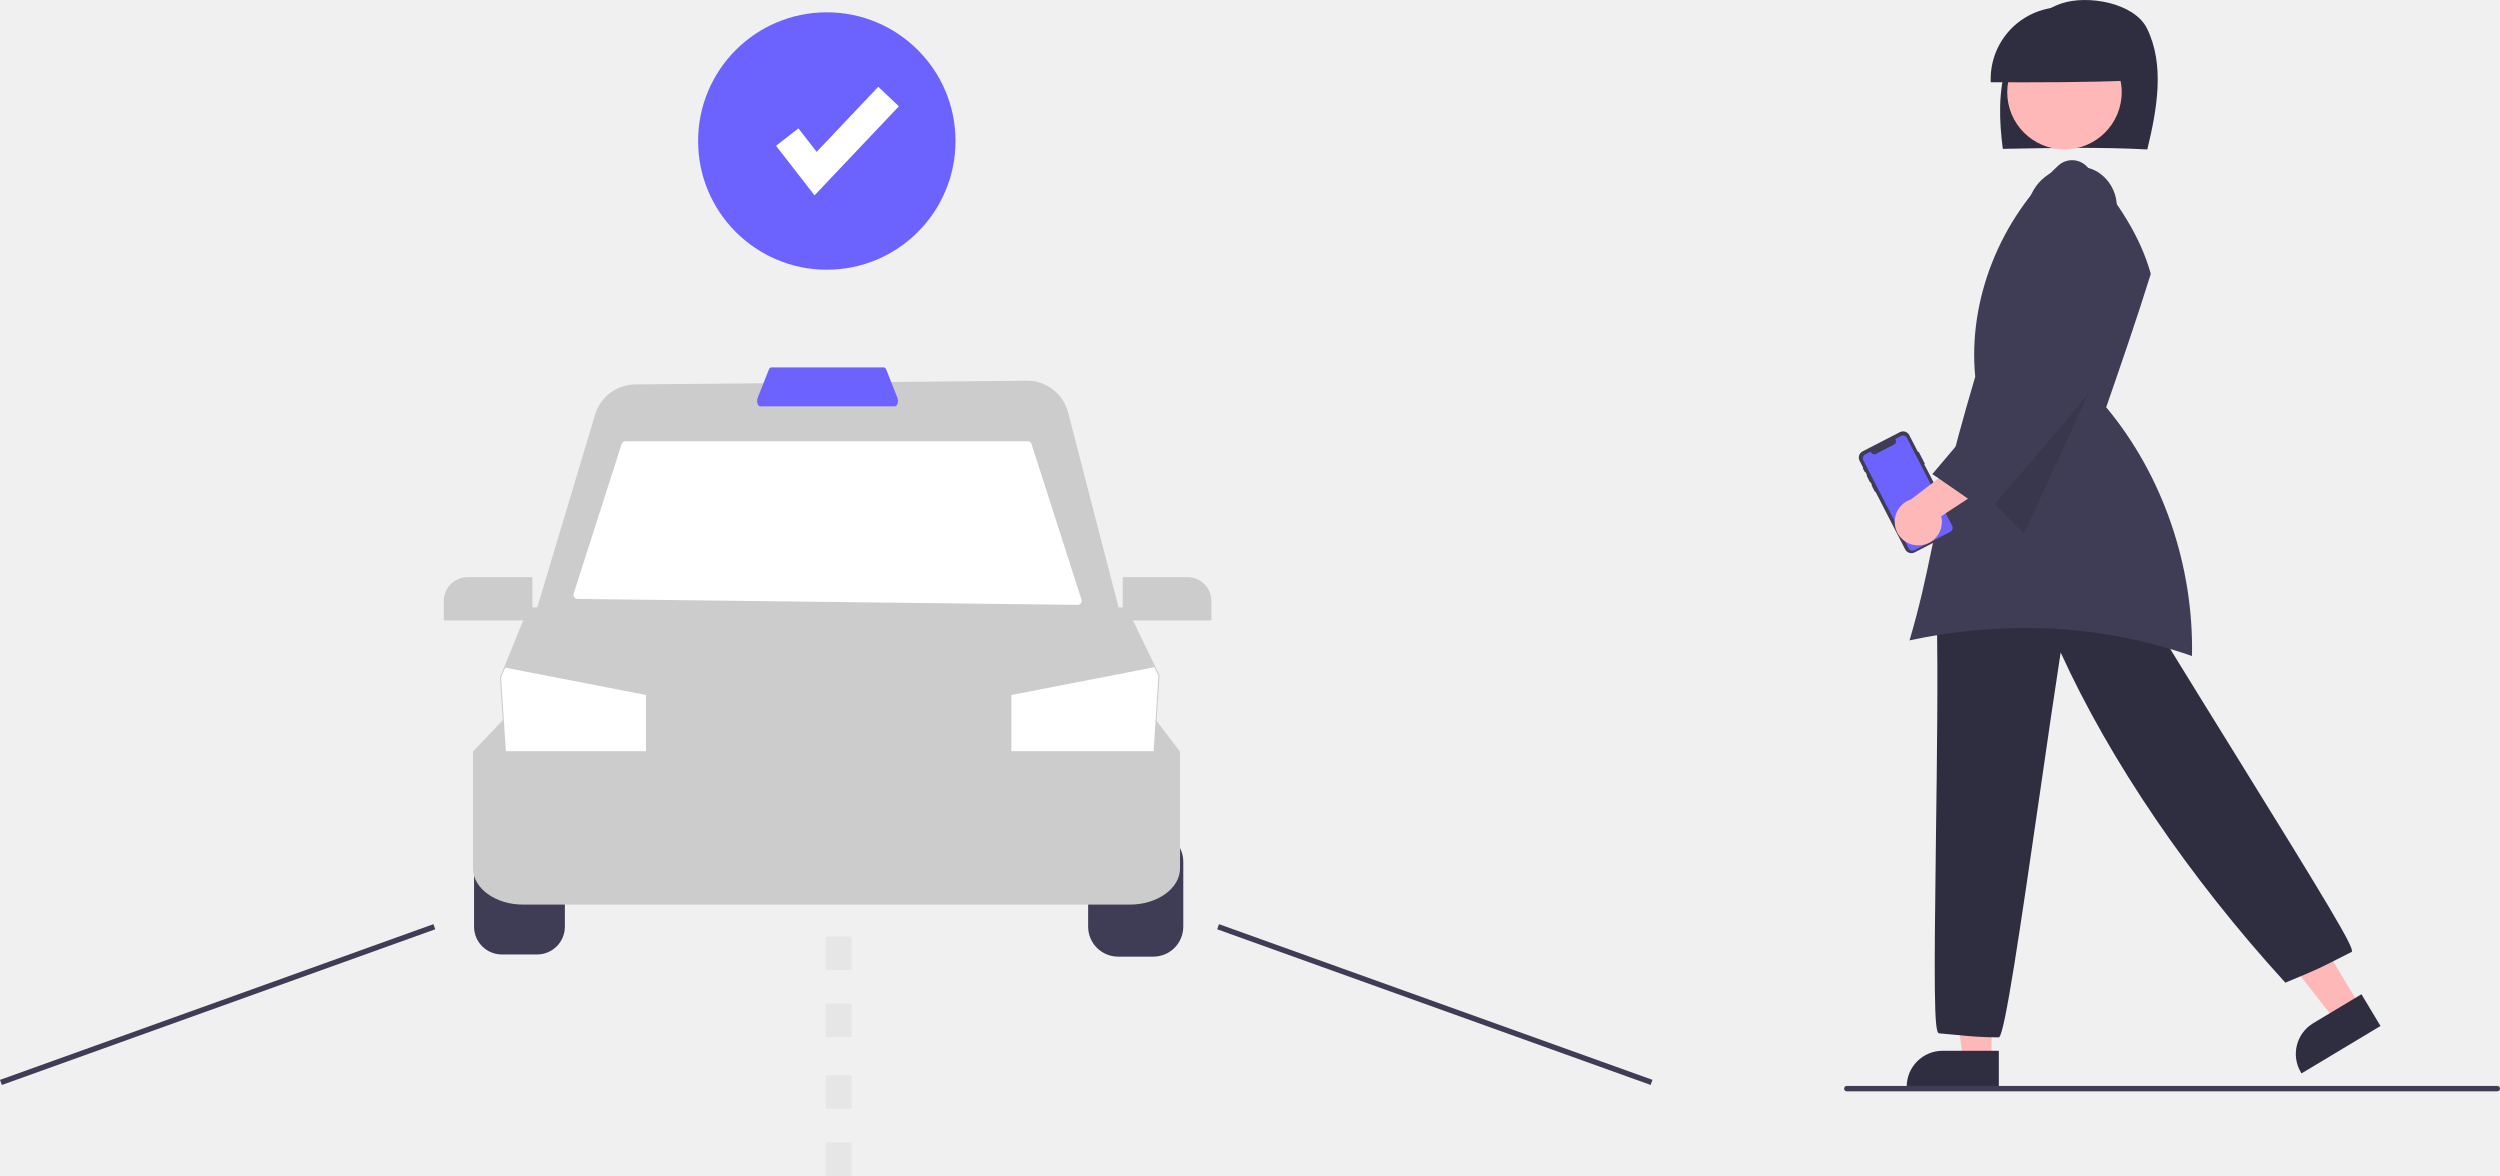
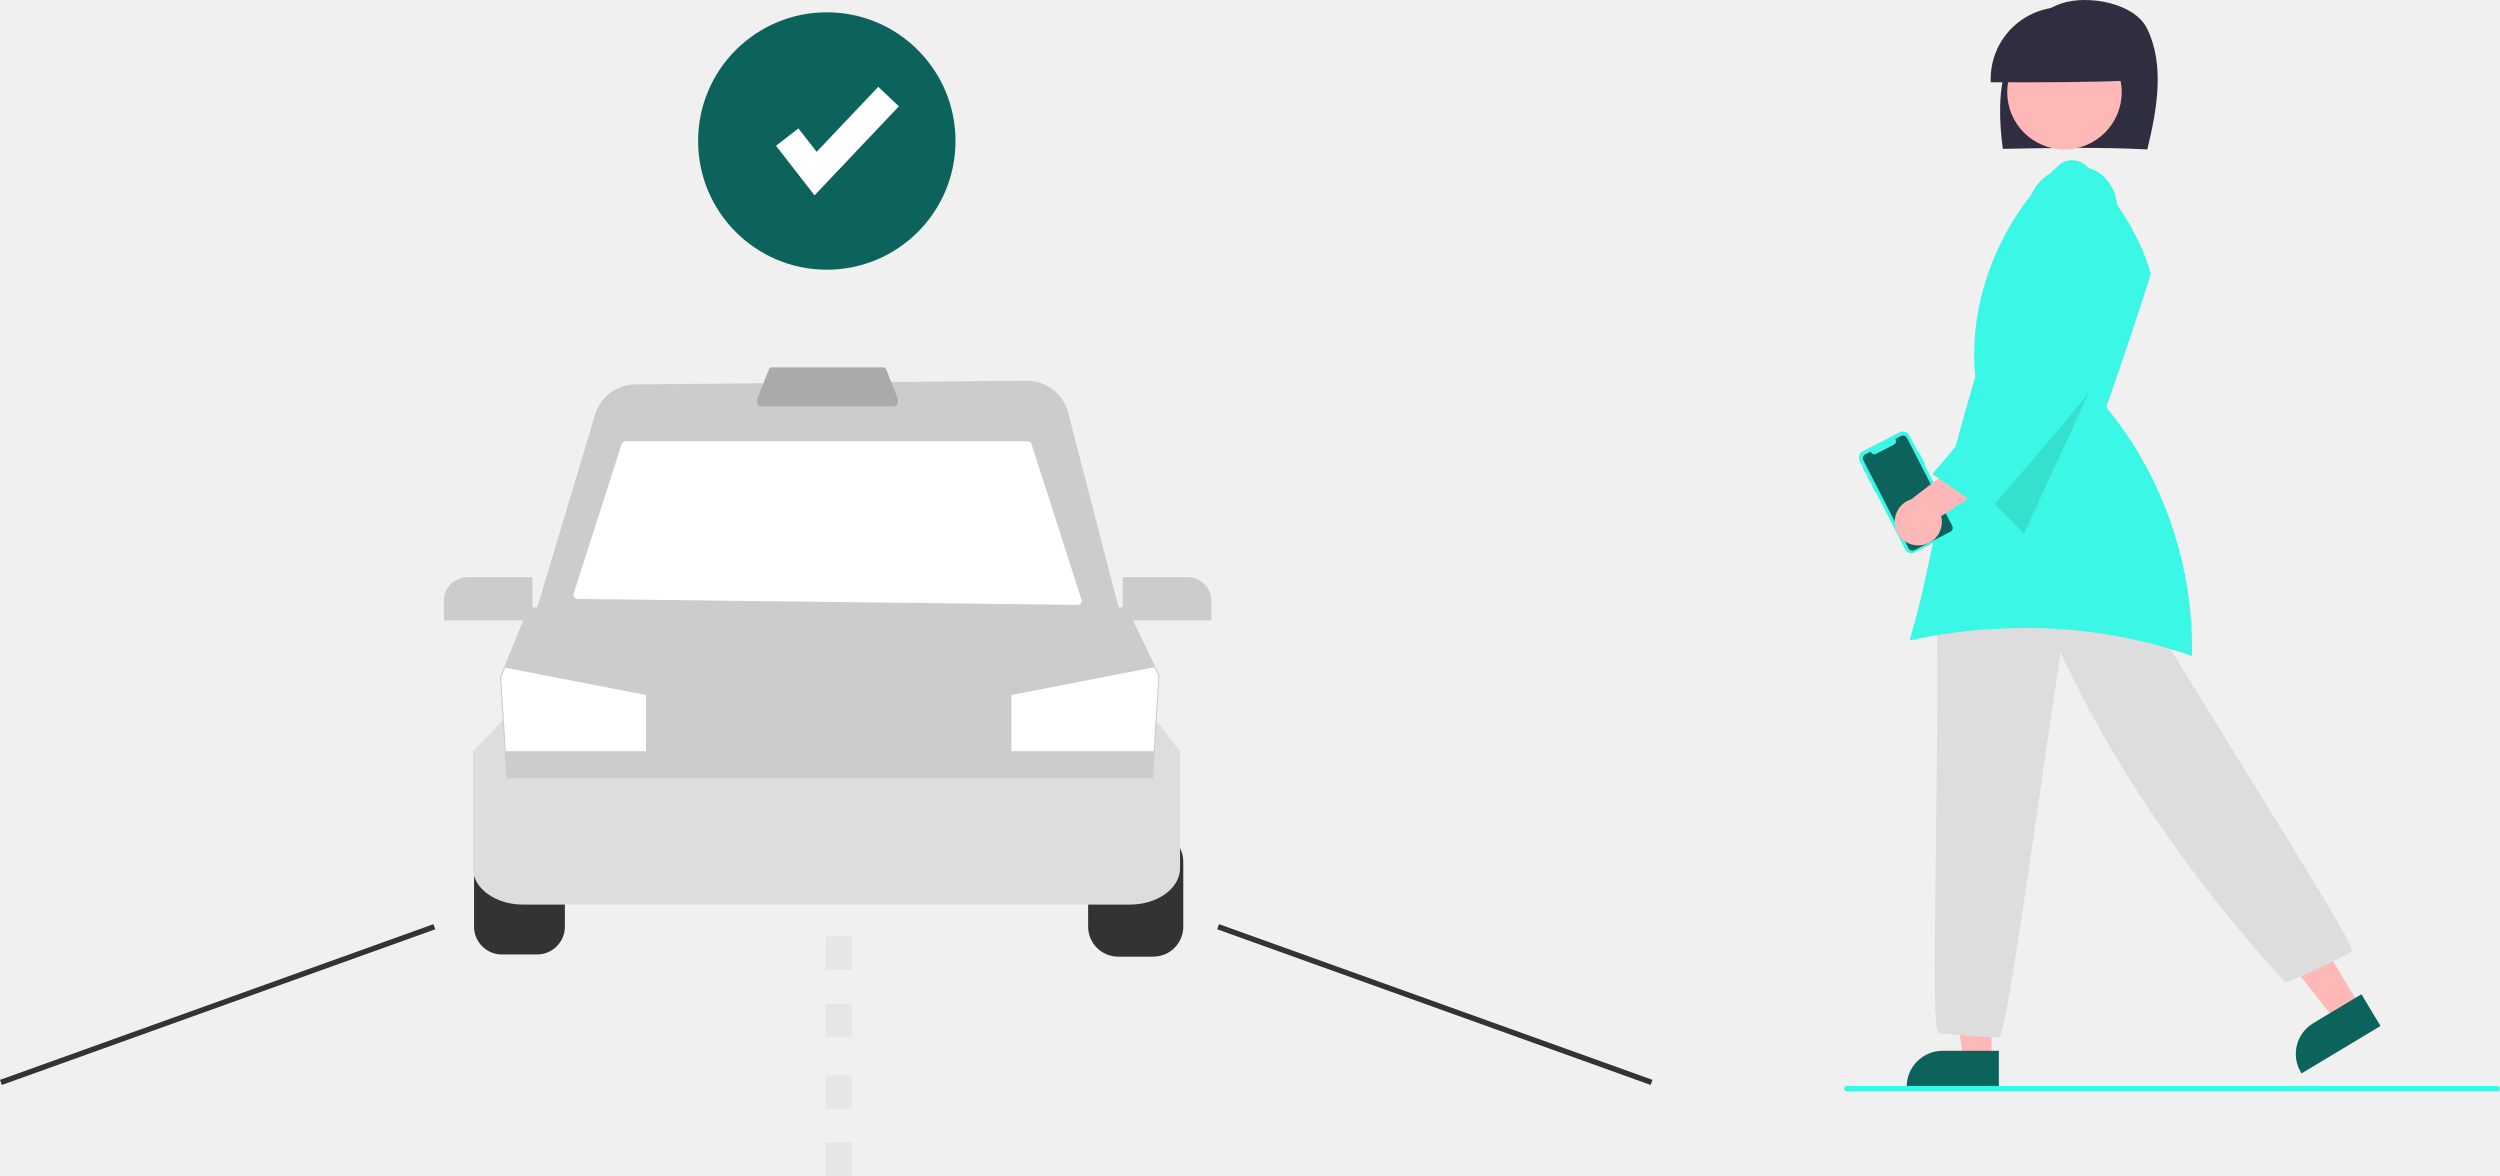
<svg xmlns="http://www.w3.org/2000/svg" data-name="Layer 1" width="918.582" height="432.051" viewBox="0 0 918.582 432.051">
-   <path d="M325.101,540.375a10.221,10.221,0,0,0-10.21,10.21v23.886a10.221,10.221,0,0,0,10.21,10.21h12.95a10.221,10.221,0,0,0,10.21-10.21V550.585a10.221,10.221,0,0,0-10.21-10.21Z" transform="translate(-140.7089 -233.9747)" fill="#3f3d56" />
-   <path d="M564.482,585.475H551.532a11.017,11.017,0,0,1-11.004-11.004V550.585a11.017,11.017,0,0,1,11.004-11.004h12.95a11.017,11.017,0,0,1,11.004,11.004v23.886A11.017,11.017,0,0,1,564.482,585.475Z" transform="translate(-140.7089 -233.9747)" fill="#3f3d56" />
-   <path d="M555.889,566.35H332.899c-10.148,0-18.405-5.983-18.405-13.337V510.134l11.068-11.656H565.379l8.915,11.681v42.855C574.294,560.367,566.038,566.35,555.889,566.35Z" transform="translate(-140.7089 -233.9747)" fill="#ccc" />
+   <path d="M325.101,540.375a10.221,10.221,0,0,0-10.21,10.21v23.886a10.221,10.221,0,0,0,10.21,10.21h12.95a10.221,10.221,0,0,0,10.21-10.21V550.585a10.221,10.221,0,0,0-10.21-10.21Z" transform="translate(-140.7089 -233.9747)" fill="#333" />
+   <path d="M564.482,585.475H551.532a11.017,11.017,0,0,1-11.004-11.004V550.585a11.017,11.017,0,0,1,11.004-11.004h12.95a11.017,11.017,0,0,1,11.004,11.004v23.886A11.017,11.017,0,0,1,564.482,585.475Z" transform="translate(-140.7089 -233.9747)" fill="#333" />
+   <path d="M555.889,566.35H332.899c-10.148,0-18.405-5.983-18.405-13.337V510.134l11.068-11.656H565.379l8.915,11.681v42.855C574.294,560.367,566.038,566.35,555.889,566.35Z" transform="translate(-140.7089 -233.9747)" fill="#ddd" />
  <path d="M564.338,519.929H326.834L324.42,482.92l1.536-3.787,8.928-21.969H554.681l12.071,24.947Z" transform="translate(-140.7089 -233.9747)" fill="#ccc" />
  <polygon points="425.64 248.216 423.868 276.023 371.614 276.023 371.614 255.366 424.154 245.149 425.64 248.216" fill="#fff" />
  <polygon points="237.345 255.366 237.345 276.023 185.877 276.023 184.113 249.01 185.615 245.308 237.345 255.366" fill="#fff" />
  <path d="M553.356,463.52h-217.15l23.161-77.202a15.495,15.495,0,0,1,14.763-11.093l143.811-1.37a15.564,15.564,0,0,1,15.219,11.665Z" transform="translate(-140.7089 -233.9747)" fill="#ccc" />
  <path d="M536.639,456.22,352.887,454.041a1.485,1.485,0,0,1-1.396-1.938l17.616-54.96a1.485,1.485,0,0,1,1.414-1.032H518.316a1.485,1.485,0,0,1,1.414,1.031l18.341,57.139A1.485,1.485,0,0,1,536.639,456.22Z" transform="translate(-140.7089 -233.9747)" fill="#fff" />
-   <path d="M469.545,383.276h-49.528c-.417,0-.796-.411-.988-1.073a3.339,3.339,0,0,1,.079-2.059l4.084-10.328c.208-.526.548-.841.909-.841h41.36c.361,0,.701.314.909.841l4.084,10.328a3.339,3.339,0,0,1,.079,2.059C470.341,382.865,469.962,383.276,469.545,383.276Z" transform="translate(-140.7089 -233.9747)" fill="#6c63ff" />
+   <path d="M469.545,383.276h-49.528c-.417,0-.796-.411-.988-1.073a3.339,3.339,0,0,1,.079-2.059l4.084-10.328c.208-.526.548-.841.909-.841h41.36c.361,0,.701.314.909.841l4.084,10.328a3.339,3.339,0,0,1,.079,2.059C470.341,382.865,469.962,383.276,469.545,383.276Z" transform="translate(-140.7089 -233.9747)" fill="#aaa" />
  <path d="M336.342,461.931H303.768v-7.16a8.74,8.74,0,0,1,8.73-8.73h23.844Z" transform="translate(-140.7089 -233.9747)" fill="#ccc" />
  <path d="M585.814,461.931H553.24V446.041h23.844a8.74,8.74,0,0,1,8.73,8.73Z" transform="translate(-140.7089 -233.9747)" fill="#ccc" />
-   <rect x="136.068" y="602.083" width="169.21" height="2" transform="matrix(0.94112, -0.33808, 0.33808, 0.94112, -331.6075, -123.8568)" fill="#3f3d56" />
-   <rect x="666.909" y="518.478" width="2" height="169.21" transform="translate(-266.1404 793.8701) rotate(-70.24519)" fill="#3f3d56" />
+   <rect x="136.068" y="602.083" width="169.21" height="2" transform="matrix(0.94112, -0.33808, 0.33808, 0.94112, -331.6075, -123.8568)" fill="#333" />
+   <rect x="666.909" y="518.478" width="2" height="169.21" transform="translate(-266.1404 793.8701) rotate(-70.24519)" fill="#333" />
  <path d="M453.64,615.025h-9.532V602.714h9.532Zm0-24.624h-9.532V578.089h9.532Z" transform="translate(-140.7089 -233.9747)" fill="#e6e6e6" />
  <path d="M453.64,666.025h-9.532V653.714h9.532Zm0-24.624h-9.532V629.089h9.532Z" transform="translate(-140.7089 -233.9747)" fill="#e6e6e6" />
  <polygon points="731.758 389.521 721.26 389.521 716.264 349.028 731.758 349.028 731.758 389.521" fill="#ffb8b8" />
-   <path d="M875.145,633.672H841.294v-.428A13.191,13.191,0,0,1,854.47,620.068h20.675Z" transform="translate(-140.7089 -233.9747)" fill="#2f2e41" />
+   <path d="M875.145,633.672H841.294v-.428A13.191,13.191,0,0,1,854.47,620.068h20.675Z" transform="translate(-140.7089 -233.9747)" fill="#0b635c" />
  <polygon points="867.137 369.628 858.138 375.035 833.001 342.898 846.282 334.918 867.137 369.628" fill="#ffb8b8" />
-   <path d="M986.366,628.381l-.221-.367a13.191,13.191,0,0,1,4.508-18.08l17.722-10.647,7.006,11.661Z" transform="translate(-140.7089 -233.9747)" fill="#2f2e41" />
-   <path d="M875.197,615.139l-.181-.001a140.974,140.974,0,0,1-15.285-.88c-1.934-.191-4.033-.398-6.561-.606l-.087-.016c-1.725-.513-1.773-16.69-1.042-72.065.375-28.363.799-60.509.294-80.982l-.005-.201.152-.133c18.727-16.288,42.777-22.394,67.72-17.192l.185.038.096.163c10.318,17.458,25.896,42.605,40.962,66.924,34.584,55.826,44.475,72.244,43.391,73.483l-.131.101c-2.362,1.181-4.135,2.09-5.642,2.863-5.048,2.588-7.137,3.659-18.363,8.282l-.277.114-.202-.222c-35.091-38.452-64.293-81.405-82.356-121.113-2.111,13.556-4.673,31.257-7.379,49.96-7.784,53.782-13.045,89.197-15.163,91.353Z" transform="translate(-140.7089 -233.9747)" fill="#2f2e41" />
+   <path d="M986.366,628.381l-.221-.367a13.191,13.191,0,0,1,4.508-18.08l17.722-10.647,7.006,11.661Z" transform="translate(-140.7089 -233.9747)" fill="#0b635c" />
+   <path d="M875.197,615.139l-.181-.001a140.974,140.974,0,0,1-15.285-.88c-1.934-.191-4.033-.398-6.561-.606l-.087-.016c-1.725-.513-1.773-16.69-1.042-72.065.375-28.363.799-60.509.294-80.982l-.005-.201.152-.133c18.727-16.288,42.777-22.394,67.72-17.192l.185.038.096.163c10.318,17.458,25.896,42.605,40.962,66.924,34.584,55.826,44.475,72.244,43.391,73.483l-.131.101c-2.362,1.181-4.135,2.09-5.642,2.863-5.048,2.588-7.137,3.659-18.363,8.282l-.277.114-.202-.222c-35.091-38.452-64.293-81.405-82.356-121.113-2.111,13.556-4.673,31.257-7.379,49.96-7.784,53.782-13.045,89.197-15.163,91.353Z" transform="translate(-140.7089 -233.9747)" fill="#ddd" />
  <path d="M929.7,288.878c3.534-14.592,6.528-31.05-.137-44.489-4.624-9.325-21.732-12.465-31.539-9.106s-16.897,12.474-20.016,22.411-2.756,20.646-1.397,30.976C894.648,288.323,912.684,287.977,929.7,288.878Z" transform="translate(-140.7089 -233.9747)" fill="#2f2e41" />
  <circle cx="758.554" cy="33.867" r="21.032" fill="#ffb8b8" />
  <path d="M924.975,263.509a26.417,26.417,0,1,0-52.802.696C890.174,264.244,908.176,264.282,924.975,263.509Z" transform="translate(-140.7089 -233.9747)" fill="#2f2e41" />
-   <path d="M884.651,464.726a183.811,183.811,0,0,1,61.464,10.29c.688-33.153-10.726-66.367-31.364-91.215l-.154-.186.079-.228c5.512-15.928,11.21-32.391,16.301-48.772l-.077-.275c-3.571-12.694-11.235-25.521-23.429-39.215a7.505,7.505,0,0,0-10.245-.519c-21.676,19.871-33.462,49.644-30.758,77.7l.008.082-.024.08c-9.549,32.351-13.015,48.967-16.074,63.627-2.231,10.694-4.163,19.954-8.041,33.186A199.253,199.253,0,0,1,884.651,464.726Z" transform="translate(-140.7089 -233.9747)" fill="#3f3d56" />
+   <path d="M884.651,464.726a183.811,183.811,0,0,1,61.464,10.29c.688-33.153-10.726-66.367-31.364-91.215l-.154-.186.079-.228c5.512-15.928,11.21-32.391,16.301-48.772l-.077-.275c-3.571-12.694-11.235-25.521-23.429-39.215a7.505,7.505,0,0,0-10.245-.519c-21.676,19.871-33.462,49.644-30.758,77.7l.008.082-.024.08c-9.549,32.351-13.015,48.967-16.074,63.627-2.231,10.694-4.163,19.954-8.041,33.186A199.253,199.253,0,0,1,884.651,464.726Z" transform="translate(-140.7089 -233.9747)" fill="#3BF8E6" />
  <polygon points="774.749 128.486 743.685 196.115 725.939 178.152 774.749 128.486" opacity="0.1" />
-   <path d="M845.732,400.025l2.166,4.208a.166.166,0,0,1-.071.222l-.104.054L859.005,426.432a2.573,2.573,0,0,1-1.11,3.465l-13.698,7.05a2.572,2.572,0,0,1-3.464-1.11l-0-0-10.887-21.154-.076.039a.117.117,0,0,1-.157-.05L828.38,412.276a.117.117,0,0,1,.05-.157l0,0,.076-.039-.464-.902-.076.039a.122.122,0,0,1-.164-.053l-1.216-2.362a.122.122,0,0,1,.053-.164l.076-.039-.634-1.232-.078.04a.108.108,0,0,1-.145-.046l-0-0-.663-1.289a.109.109,0,0,1,.046-.146l.078-.04-1.343-2.61a2.572,2.572,0,0,1,1.11-3.464l13.698-7.05a2.573,2.573,0,0,1,3.464,1.11l3.158,6.137.104-.054A.165.165,0,0,1,845.732,400.025Z" transform="translate(-140.7089 -233.9747)" fill="#3f3d56" />
-   <path d="M841.384,394.886l16.623,32.299a1.632,1.632,0,0,1-.705,2.198l-13.113,6.749a1.629,1.629,0,0,1-2.196-.699l-.002-.004-16.623-32.299a1.632,1.632,0,0,1,.704-2.198l0-0,1.963-1.01.13.252a1.344,1.344,0,0,0,1.81.58l6.669-3.432a1.344,1.344,0,0,0,.58-1.81l-.13-.252,2.091-1.076a1.632,1.632,0,0,1,2.198.703Z" transform="translate(-140.7089 -233.9747)" fill="#6c63ff" />
+   <path d="M845.732,400.025l2.166,4.208a.166.166,0,0,1-.071.222l-.104.054L859.005,426.432a2.573,2.573,0,0,1-1.11,3.465l-13.698,7.05a2.572,2.572,0,0,1-3.464-1.11l-0-0-10.887-21.154-.076.039a.117.117,0,0,1-.157-.05L828.38,412.276a.117.117,0,0,1,.05-.157l0,0,.076-.039-.464-.902-.076.039a.122.122,0,0,1-.164-.053l-1.216-2.362a.122.122,0,0,1,.053-.164l.076-.039-.634-1.232-.078.04a.108.108,0,0,1-.145-.046l-0-0-.663-1.289a.109.109,0,0,1,.046-.146l.078-.04-1.343-2.61a2.572,2.572,0,0,1,1.11-3.464l13.698-7.05a2.573,2.573,0,0,1,3.464,1.11l3.158,6.137.104-.054A.165.165,0,0,1,845.732,400.025Z" transform="translate(-140.7089 -233.9747)" fill="#3BF8E6" />
+   <path d="M841.384,394.886l16.623,32.299a1.632,1.632,0,0,1-.705,2.198l-13.113,6.749a1.629,1.629,0,0,1-2.196-.699l-.002-.004-16.623-32.299a1.632,1.632,0,0,1,.704-2.198l0-0,1.963-1.01.13.252a1.344,1.344,0,0,0,1.81.58l6.669-3.432a1.344,1.344,0,0,0,.58-1.81l-.13-.252,2.091-1.076a1.632,1.632,0,0,1,2.198.703Z" transform="translate(-140.7089 -233.9747)" fill="#0b635c" />
  <path d="M846.202,434.346a8.611,8.611,0,0,0,7.754-10.687l25.596-16.77-14.598-6.306L842.886,417.474a8.658,8.658,0,0,0,3.316,16.872Z" transform="translate(-140.7089 -233.9747)" fill="#ffb8b8" />
-   <path d="M870.831,422.265l-.323-.228c-6.092-4.484-12.854-9.12-19.394-13.604l-.393-.269.309-.362c13.959-16.332,27.933-33.391,41.45-49.893-.01-.026-.019-.046-.026-.059l.127-.065.054-.066.029.024.082-.041-.368.028-4.166-32.67c-3.763-5.133-4.484-15.325.448-22.439,5.108-7.37,15.914-9.836,23.126-5.28a15.175,15.175,0,0,1,6.664,11.332,13.686,13.686,0,0,1-3.628,11.207c1.771,17.29,1.838,32.744,1.904,47.693l.001.149-.092.123C902.224,386.149,886.397,404.358,871.09,421.967Z" transform="translate(-140.7089 -233.9747)" fill="#3f3d56" />
-   <circle cx="303.795" cy="51.811" r="47.29" fill="#6c63ff" />
+   <path d="M870.831,422.265l-.323-.228c-6.092-4.484-12.854-9.12-19.394-13.604l-.393-.269.309-.362c13.959-16.332,27.933-33.391,41.45-49.893-.01-.026-.019-.046-.026-.059l.127-.065.054-.066.029.024.082-.041-.368.028-4.166-32.67c-3.763-5.133-4.484-15.325.448-22.439,5.108-7.37,15.914-9.836,23.126-5.28a15.175,15.175,0,0,1,6.664,11.332,13.686,13.686,0,0,1-3.628,11.207c1.771,17.29,1.838,32.744,1.904,47.693l.001.149-.092.123C902.224,386.149,886.397,404.358,871.09,421.967Z" transform="translate(-140.7089 -233.9747)" fill="#3BF8E6" />
+   <circle cx="303.795" cy="51.811" r="47.29" fill="#0b635c" />
  <polygon points="299.288 71.773 285.134 53.574 293.365 47.172 300.067 55.789 322.707 31.889 330.278 39.062 299.288 71.773" fill="#fff" />
-   <path d="M1058.291,634.975h-239a1,1,0,0,1,0-2h239a1,1,0,0,1,0,2Z" transform="translate(-140.7089 -233.9747)" fill="#3f3d56" />
+   <path d="M1058.291,634.975h-239a1,1,0,0,1,0-2h239a1,1,0,0,1,0,2Z" transform="translate(-140.7089 -233.9747)" fill="#3BF8E6" />
</svg>
